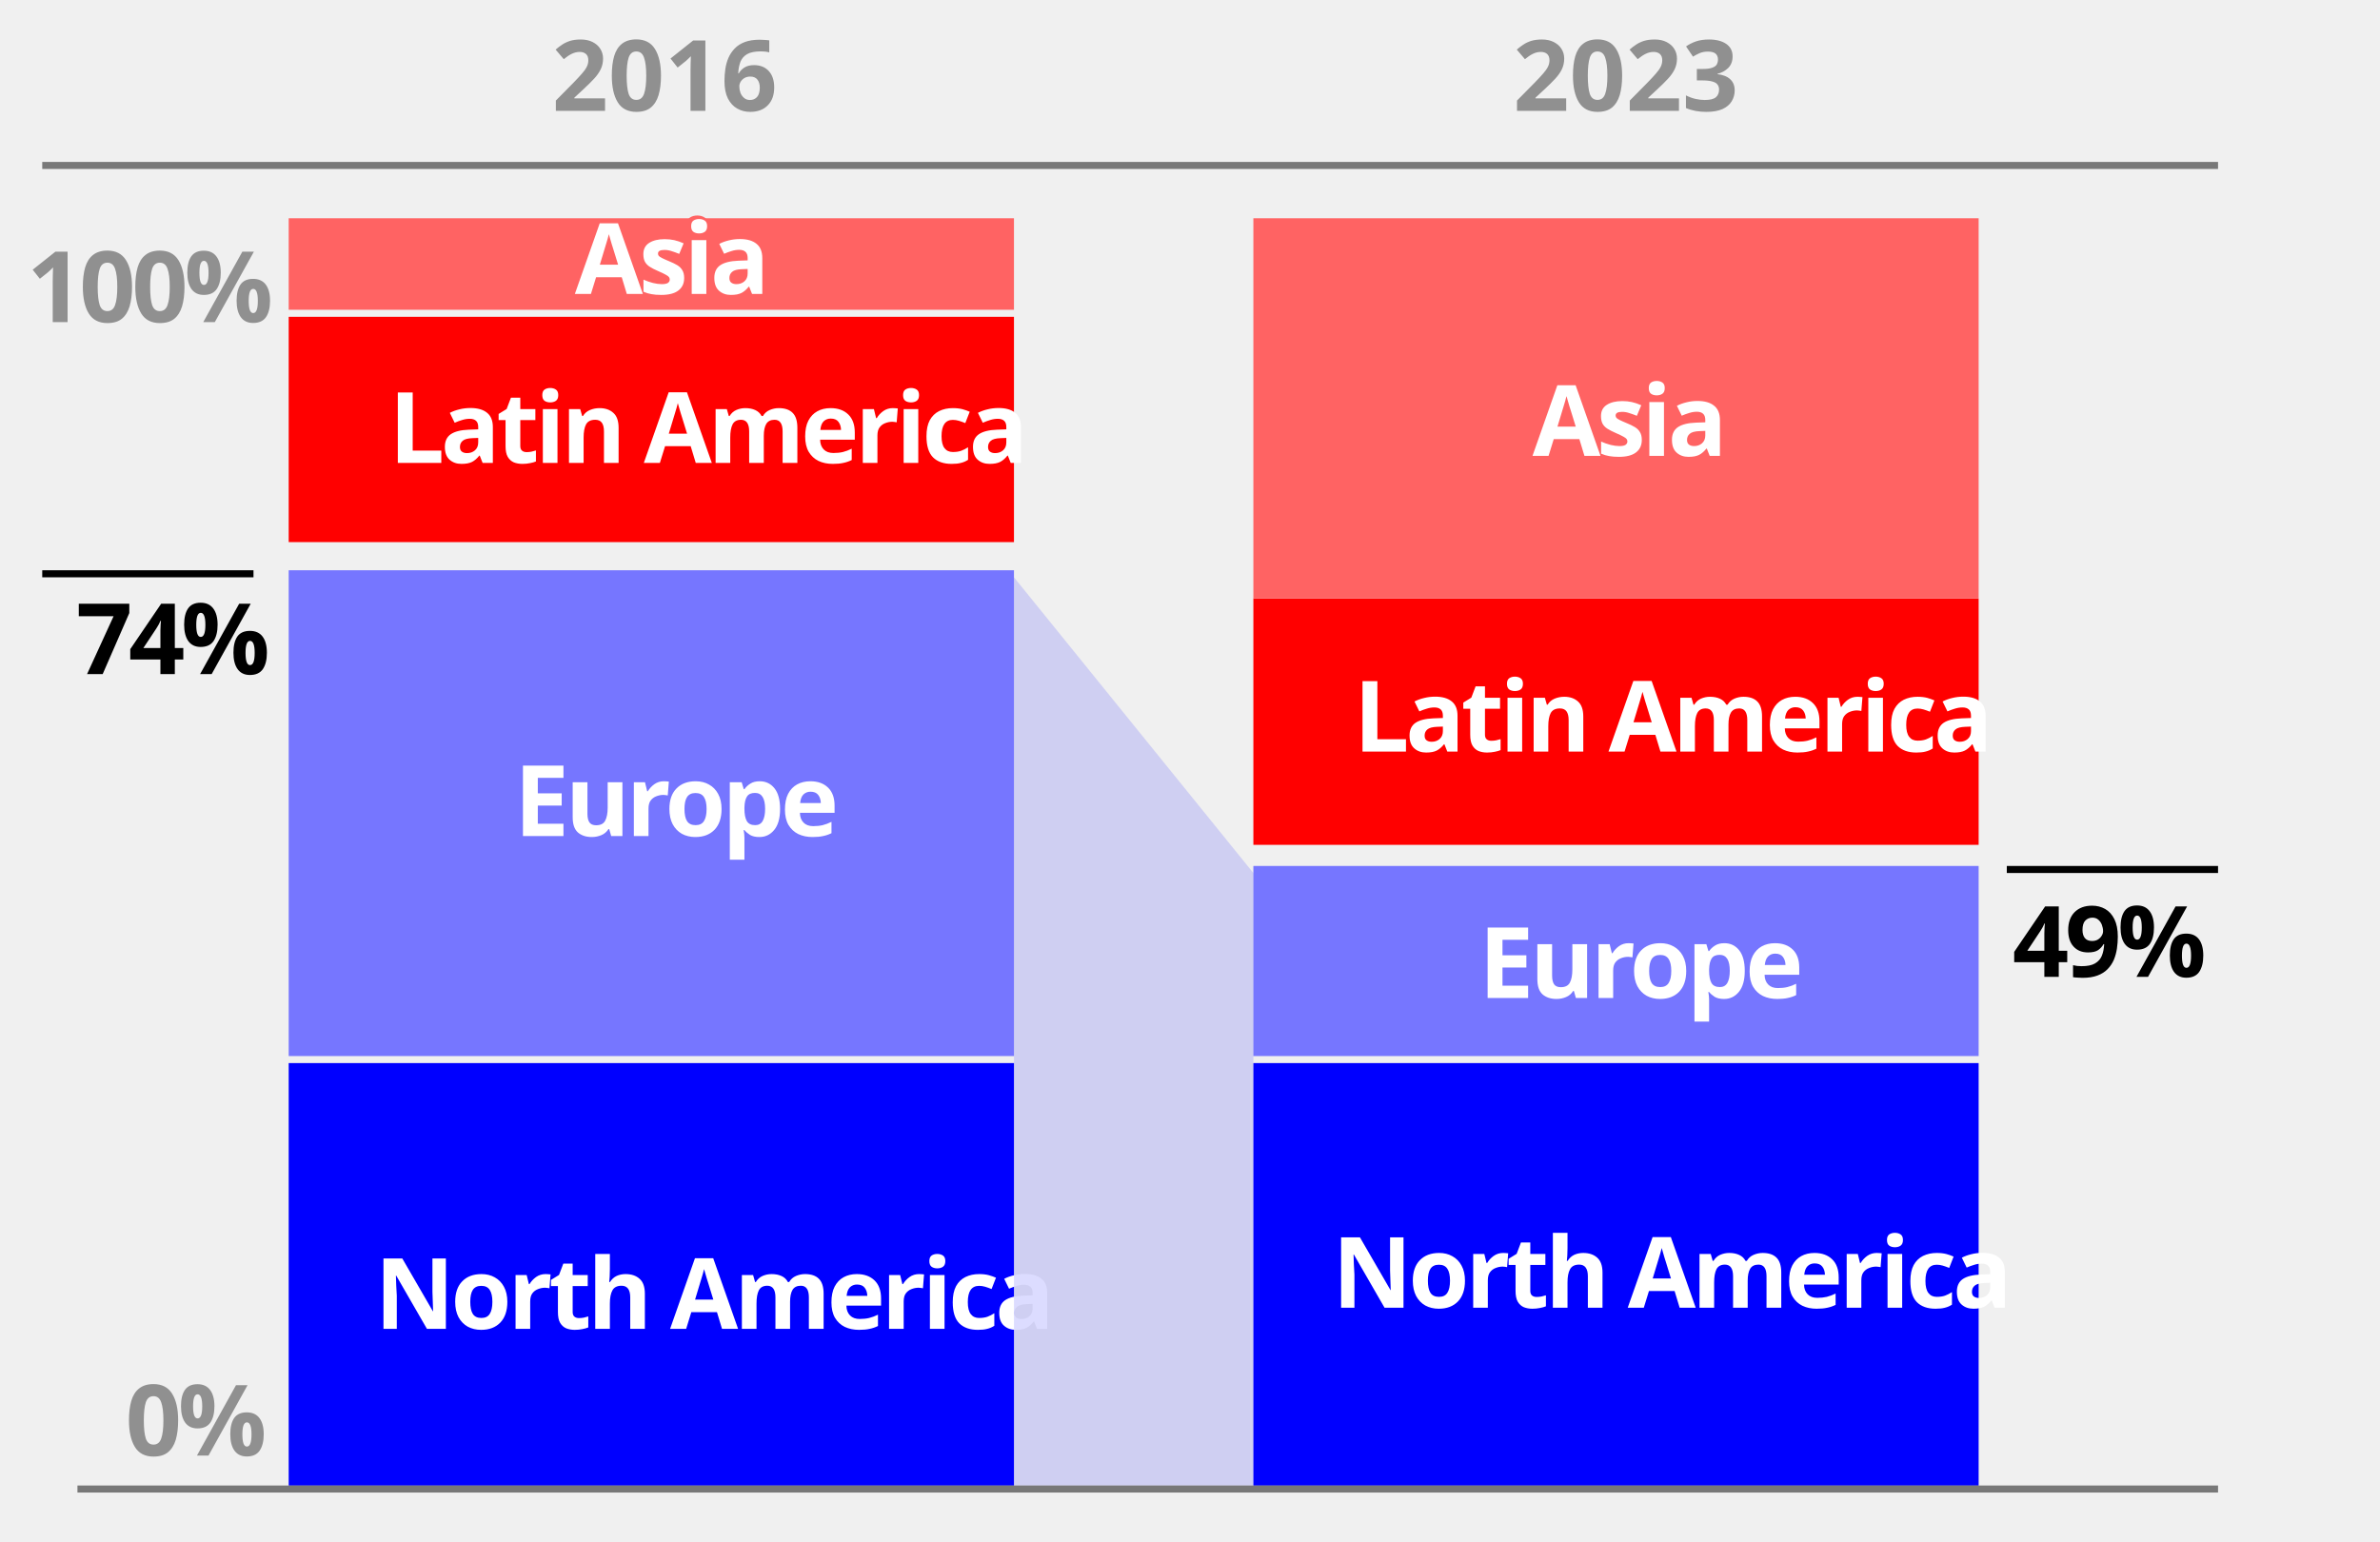
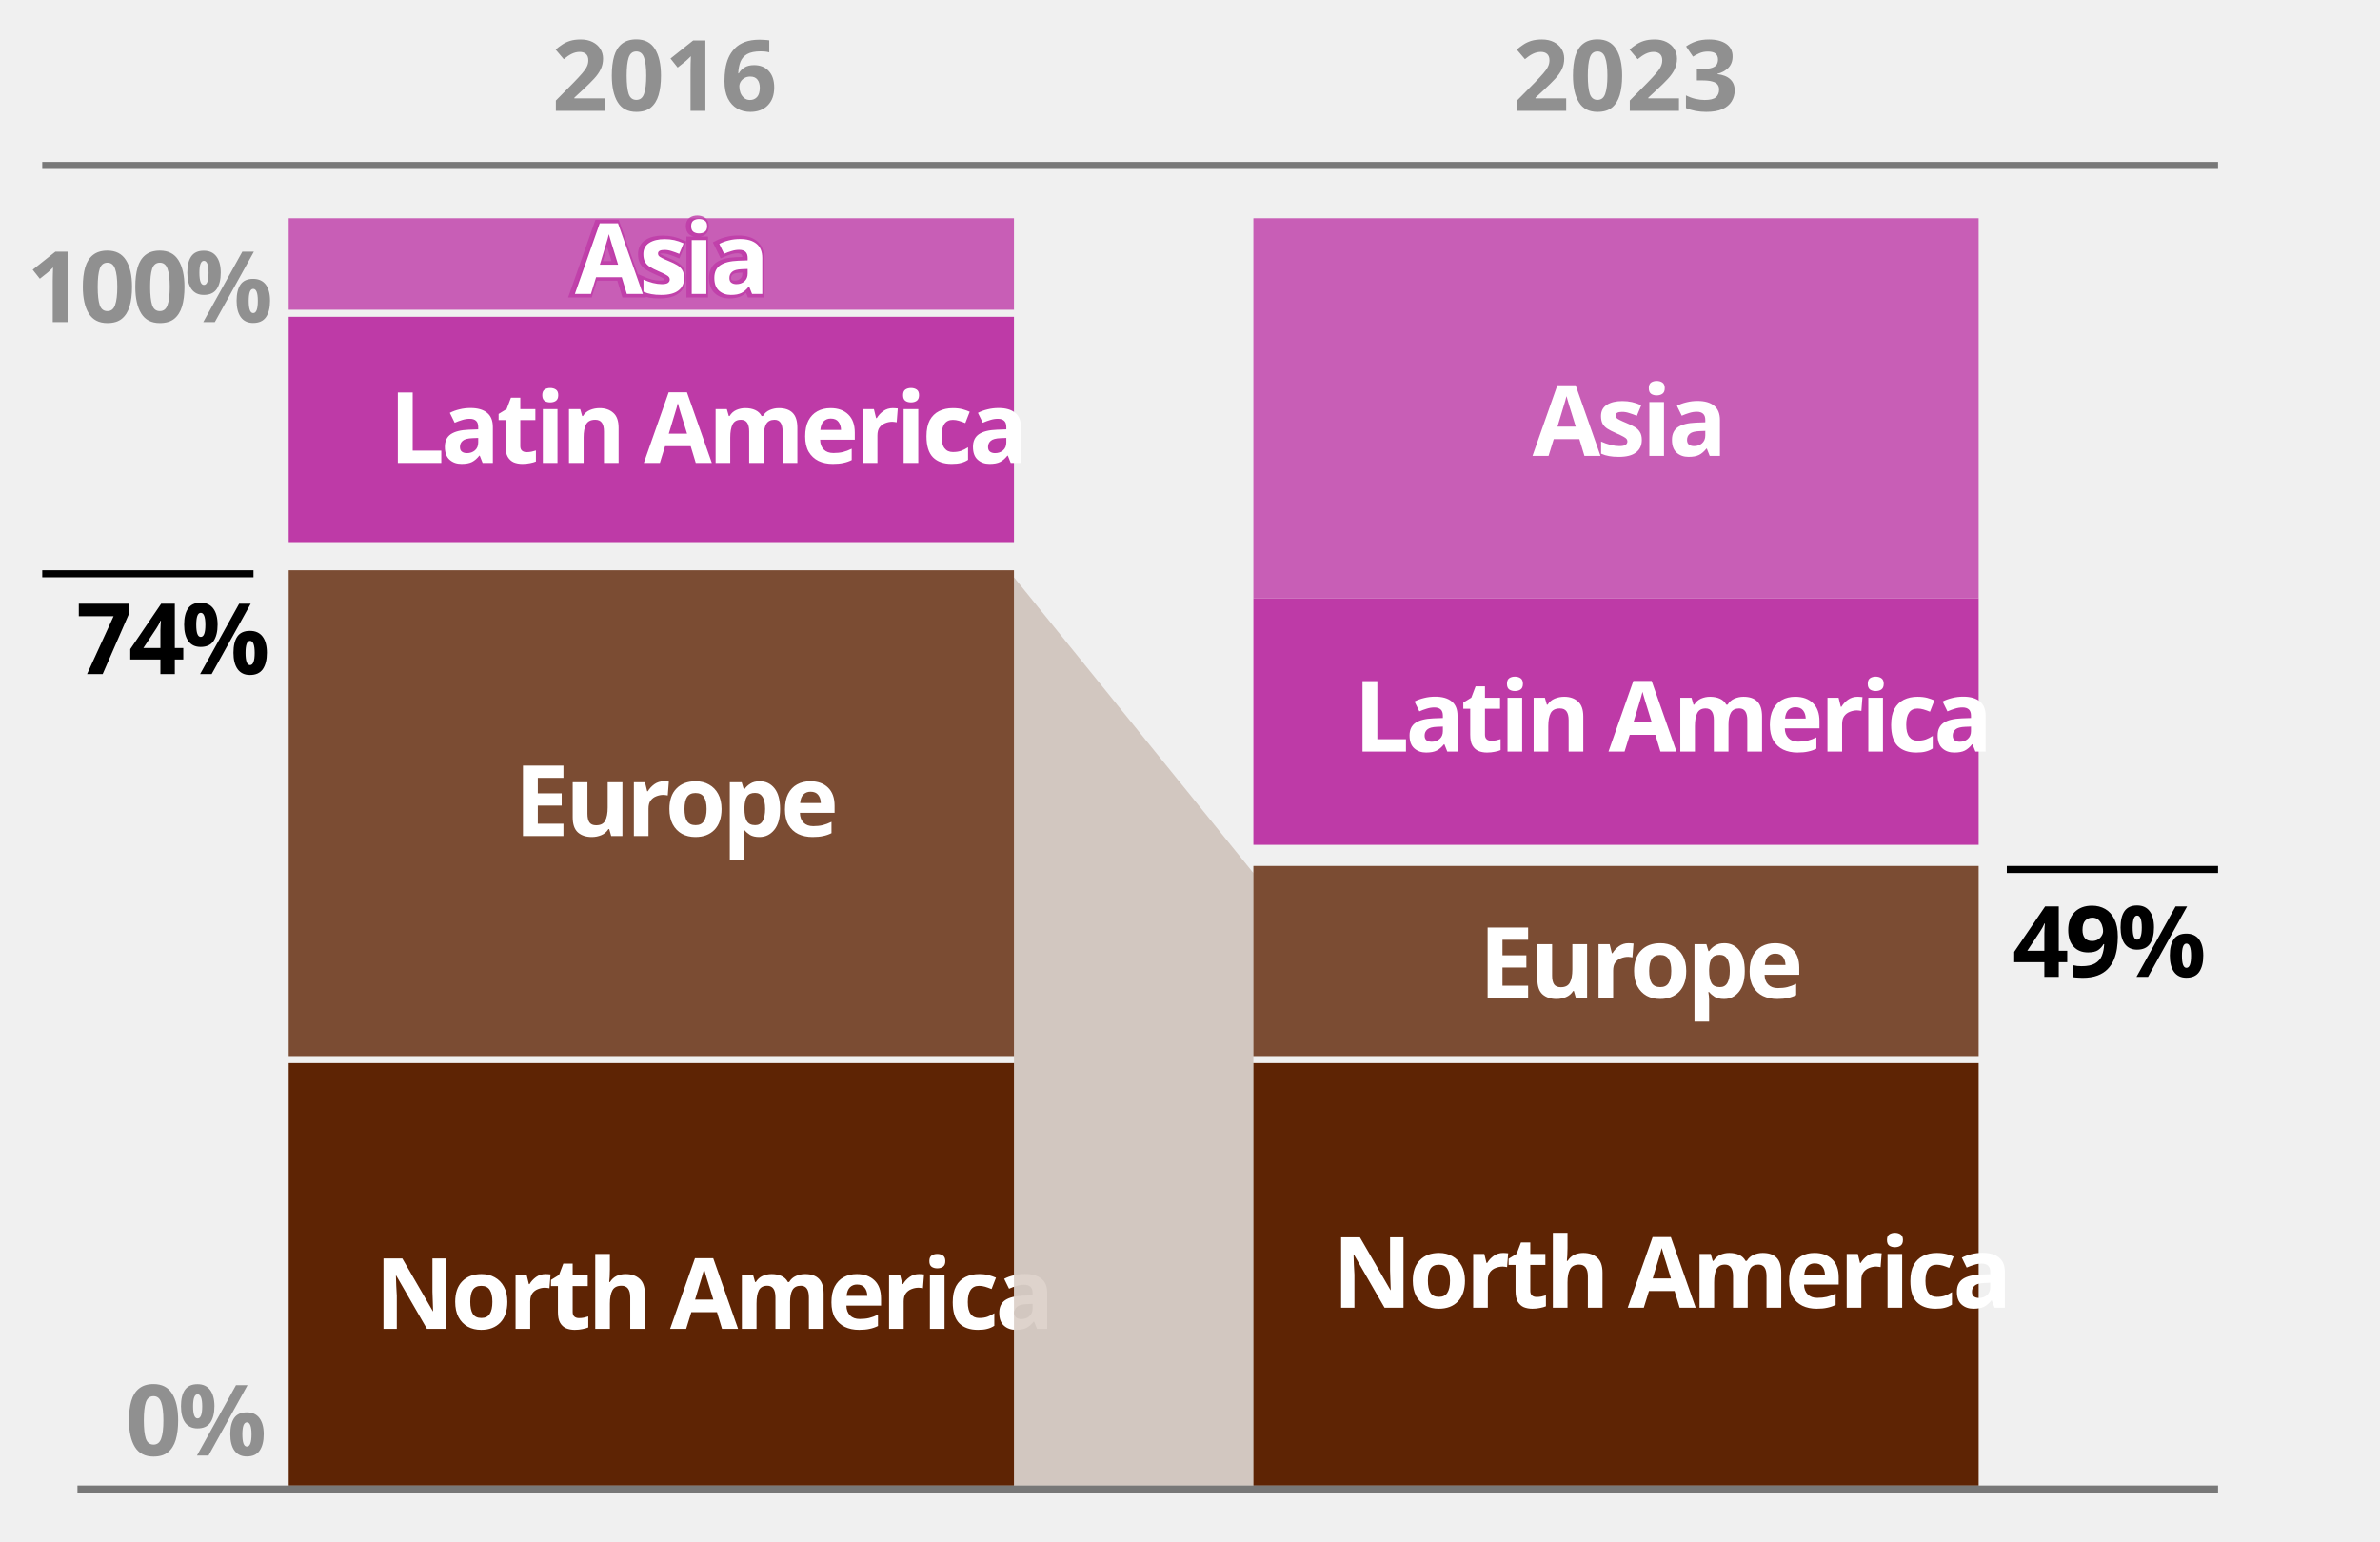
<svg xmlns="http://www.w3.org/2000/svg" width="100%" height="100%" viewBox="0 0 338 219" fill="none">
  <g id="Frame 99">
    <g id="Group 22">
-       <rect id="Rectangle 1685" x="41" y="151" width="103" height="60" fill="#0000FF" />
-       <rect id="Rectangle 1689" x="178" y="151" width="103" height="60" fill="#0000FF" />
-       <rect id="Rectangle 1686" x="41" y="81" width="103" height="69" fill="#7676FF" />
-       <rect id="Rectangle 1690" x="178" y="123" width="103" height="27" fill="#7676FF" />
-       <rect id="Rectangle 1687" x="41" y="45" width="103" height="32" fill="#FF0000" />
-       <rect id="Rectangle 1691" x="178" y="85" width="103" height="35" fill="#FF0000" />
-       <rect id="Rectangle 1688" x="41" y="31" width="103" height="13" fill="#FF6363" />
-       <rect id="Rectangle 1692" x="178" y="31" width="103" height="54" fill="#FF6363" />
+       <rect id="Rectangle 1685" x="41" y="151" width="103" height="60" fill="#5E2404" />
+       <rect id="Rectangle 1689" x="178" y="151" width="103" height="60" fill="#5E2404" />
+       <rect id="Rectangle 1686" x="41" y="81" width="103" height="69" fill="#5E2404" fill-opacity="0.8" />
+       <rect id="Rectangle 1690" x="178" y="123" width="103" height="27" fill="#5E2404" fill-opacity="0.8" />
+       <rect id="Rectangle 1687" x="41" y="45" width="103" height="32" fill="#BE3AA7" />
+       <rect id="Rectangle 1691" x="178" y="85" width="103" height="35" fill="#BE3AA7" />
+       <rect id="Rectangle 1688" x="41" y="31" width="103" height="13" fill="#BE3AA7" fill-opacity="0.8" />
+       <rect id="Rectangle 1692" x="178" y="31" width="103" height="54" fill="#BE3AA7" fill-opacity="0.8" />
      <text id="Latin America" fill="white" xml:space="preserve" style="white-space: pre" font-family="IBM Plex Sans Condensed" font-size="14" font-weight="600" letter-spacing="-0.04em">
        <tspan x="55.234" y="65.75">Latin America</tspan>
      </text>
      <text id="Latin America_2" fill="white" xml:space="preserve" style="white-space: pre" font-family="IBM Plex Sans Condensed" font-size="14" font-weight="600" letter-spacing="-0.04em">
        <tspan x="192.234" y="106.75">Latin America</tspan>
      </text>
      <text id="Europe" fill="white" xml:space="preserve" style="white-space: pre" font-family="IBM Plex Sans Condensed" font-size="14" font-weight="600" letter-spacing="-0.04em">
        <tspan x="73.002" y="118.75">Europe</tspan>
      </text>
      <text id="Europe_2" fill="white" xml:space="preserve" style="white-space: pre" font-family="IBM Plex Sans Condensed" font-size="14" font-weight="600" letter-spacing="-0.04em">
        <tspan x="210.003" y="141.75">Europe</tspan>
      </text>
      <text id="North America" fill="white" xml:space="preserve" style="white-space: pre" font-family="IBM Plex Sans Condensed" font-size="14" font-weight="600" letter-spacing="-0.04em">
        <tspan x="53.197" y="188.75">North America</tspan>
      </text>
      <text id="North America_2" fill="white" xml:space="preserve" style="white-space: pre" font-family="IBM Plex Sans Condensed" font-size="14" font-weight="600" letter-spacing="-0.04em">
        <tspan x="189.197" y="185.75">North America</tspan>
      </text>
-       <text id="Asia" fill="#FF6363" stroke="#FF6363" xml:space="preserve" style="white-space: pre" font-family="IBM Plex Sans Condensed" font-size="14" font-weight="bold" letter-spacing="-0.04em">
+       <text id="Asia" fill="#BE3AA7" fill-opacity="0.8" stroke="#BE3AA7" stroke-opacity="0.8" xml:space="preserve" style="white-space: pre" font-family="IBM Plex Sans Condensed" font-size="14" font-weight="bold" letter-spacing="-0.04em">
        <tspan x="81.386" y="41.75">Asia</tspan>
      </text>
      <text id="Asia_2" fill="white" xml:space="preserve" style="white-space: pre" font-family="IBM Plex Sans Condensed" font-size="14" font-weight="600" letter-spacing="-0.04em">
        <tspan x="81.639" y="41.75">Asia</tspan>
      </text>
      <text id="Asia_3" fill="white" xml:space="preserve" style="white-space: pre" font-family="IBM Plex Sans Condensed" font-size="14" font-weight="600" letter-spacing="-0.04em">
        <tspan x="217.639" y="64.75">Asia</tspan>
      </text>
      <text id="2016" fill="black" fill-opacity="0.4" xml:space="preserve" style="white-space: pre" font-family="IBM Plex Sans Condensed" font-size="14" font-weight="600" letter-spacing="0em">
        <tspan x="78.379" y="15.75">2016</tspan>
      </text>
      <text id="0%" opacity="0.4" fill="black" xml:space="preserve" style="white-space: pre" font-family="IBM Plex Sans Condensed" font-size="14" font-weight="600" letter-spacing="-0.04em">
        <tspan x="17.818" y="206.75">0%</tspan>
      </text>
      <text id="74%" fill="black" xml:space="preserve" style="white-space: pre" font-family="IBM Plex Sans Condensed" font-size="14" font-weight="600" letter-spacing="-0.04em">
        <tspan x="10.817" y="95.75">74%</tspan>
      </text>
      <text id="49%" fill="black" xml:space="preserve" style="white-space: pre" font-family="IBM Plex Sans Condensed" font-size="14" font-weight="600" letter-spacing="-0.04em">
        <tspan x="285.817" y="138.75">49%</tspan>
      </text>
      <text id="100%" opacity="0.4" fill="black" xml:space="preserve" style="white-space: pre" font-family="IBM Plex Sans Condensed" font-size="14" font-weight="600" letter-spacing="-0.04em">
        <tspan x="3.817" y="45.75">100%</tspan>
      </text>
      <text id="2023" fill="black" fill-opacity="0.4" xml:space="preserve" style="white-space: pre" font-family="IBM Plex Sans Condensed" font-size="14" font-weight="600" letter-spacing="0em">
        <tspan x="214.879" y="15.75">2023</tspan>
      </text>
-       <path id="Vector 6" d="M178 124L144 82V211H178V124Z" fill="#0000FF" fill-opacity="0.14" />
+       <path id="Vector 6" d="M178 124L144 82V211H178V124Z" fill="#5E2404" fill-opacity="0.2" />
      <line id="Line 60" x1="6" y1="81.5" x2="36" y2="81.5" stroke="black" />
      <line id="Line 62" x1="285" y1="123.5" x2="315" y2="123.5" stroke="black" />
      <line id="Line 61" x1="11" y1="211.5" x2="315" y2="211.5" stroke="black" stroke-opacity="0.5" />
      <line id="Line 63" x1="6" y1="23.5" x2="315" y2="23.5" stroke="black" stroke-opacity="0.5" />
    </g>
  </g>
</svg>
